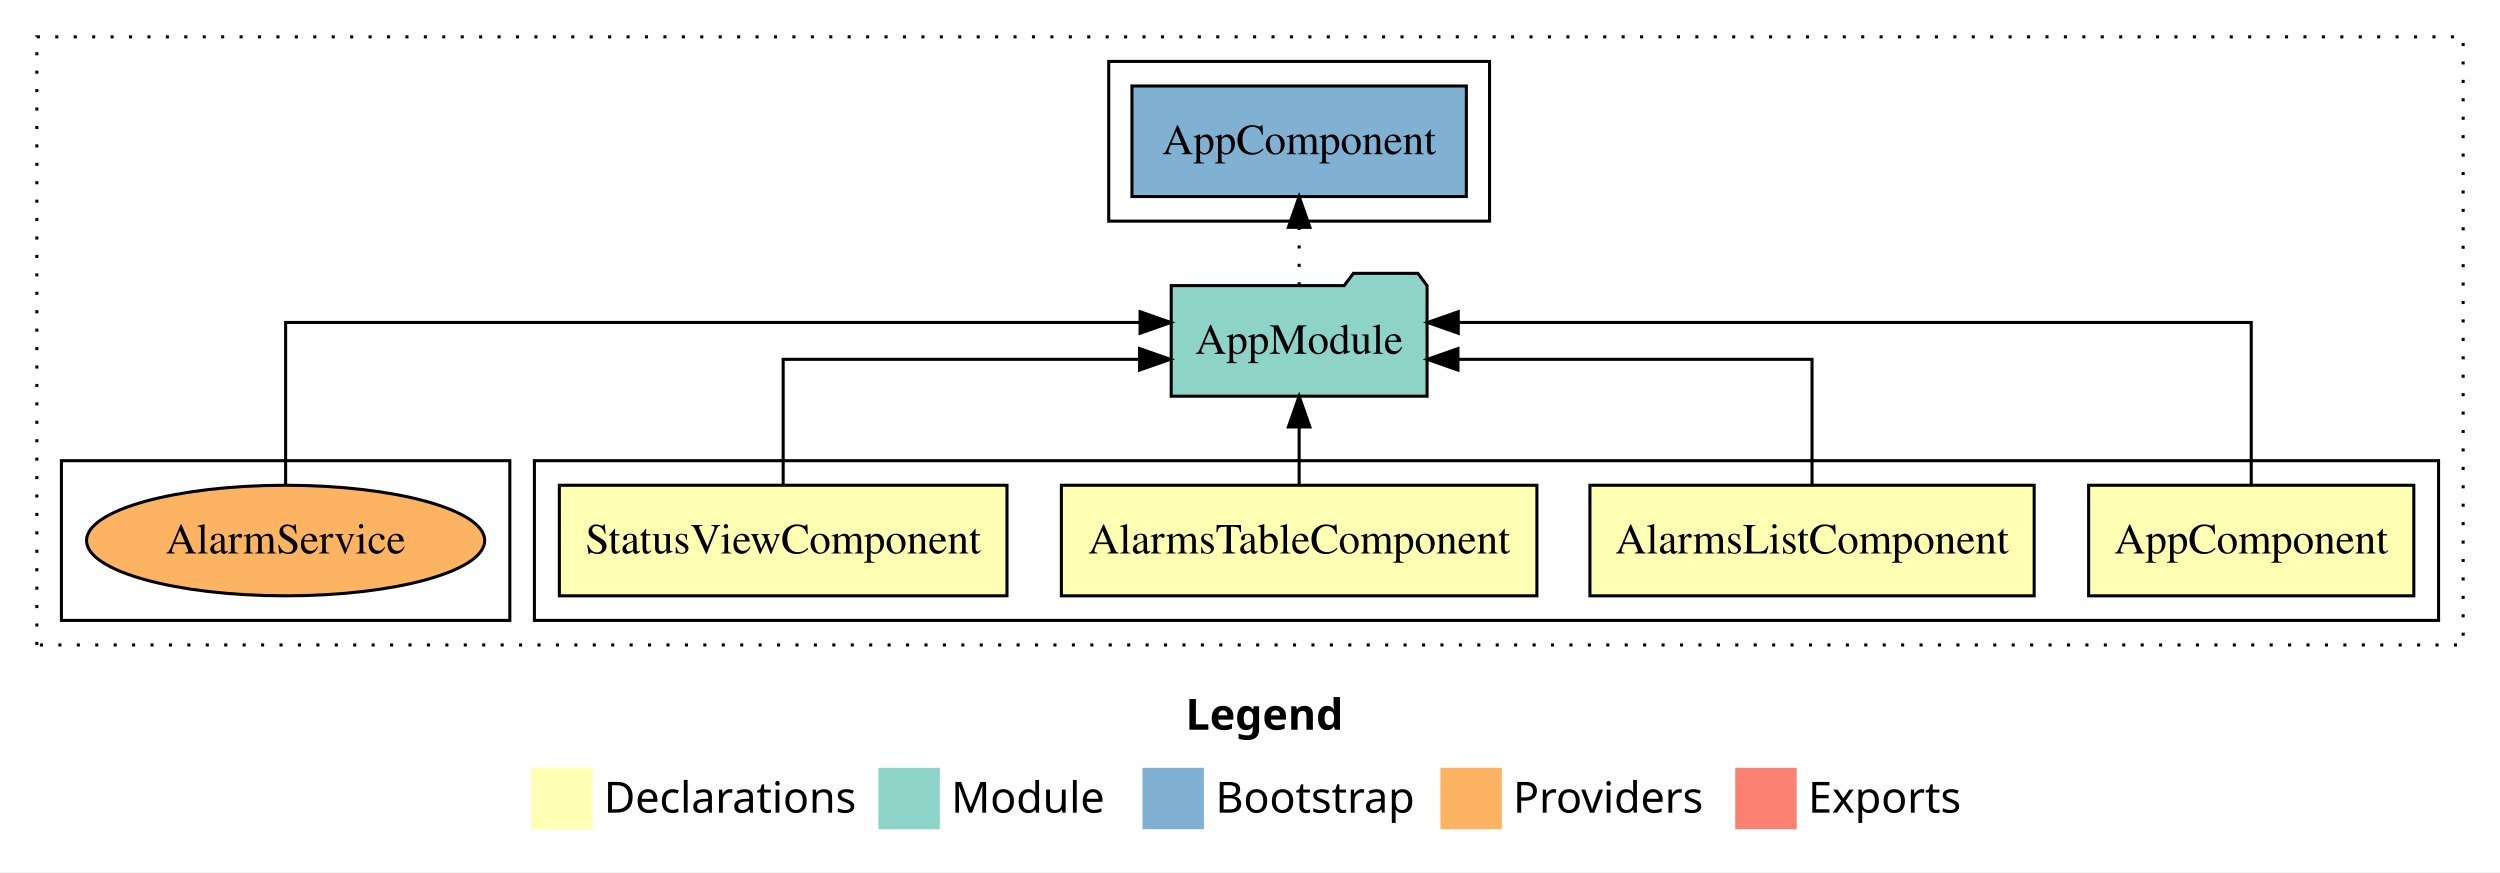
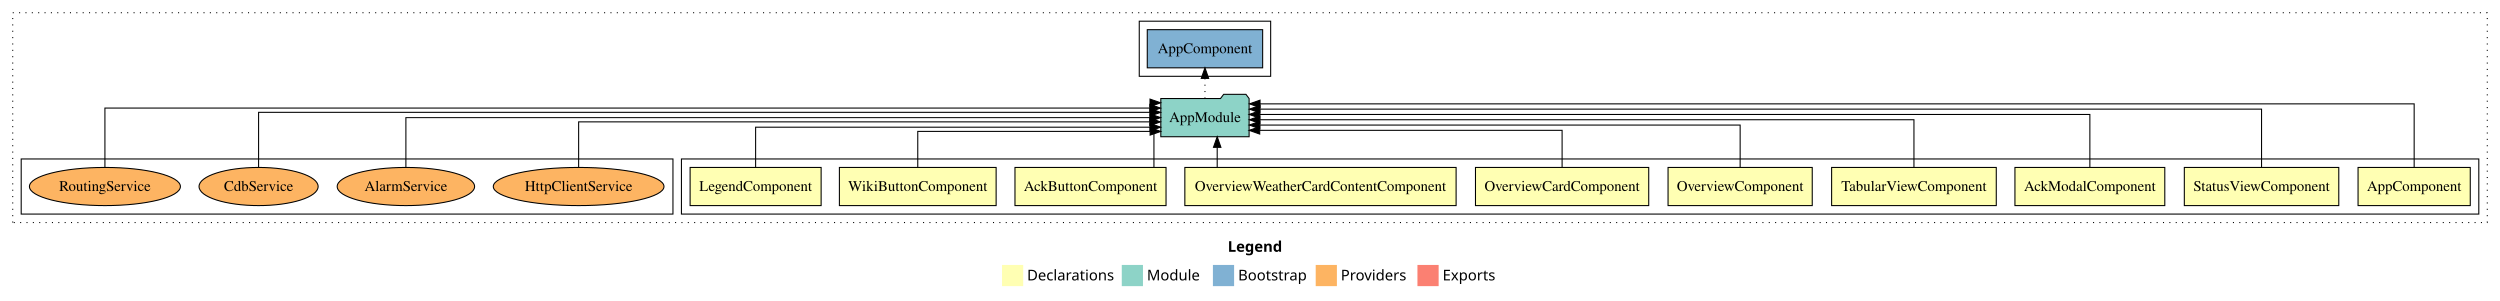
- <svg xmlns="http://www.w3.org/2000/svg" width="814pt" height="284pt" viewBox="0.00 0.00 814.00 284.00">
+ <svg xmlns="http://www.w3.org/2000/svg" width="2359pt" height="284pt" viewBox="0.00 0.00 2359.00 284.00">
  <g id="graph0" class="graph" transform="scale(1 1) rotate(0) translate(4 280)">
-     <polygon fill="#ffffff" stroke="transparent" points="-4,4 -4,-280 810,-280 810,4 -4,4" />
-     <text text-anchor="start" x="382.009" y="-42.4" font-family="sans-serif" font-weight="bold" font-size="14.00" fill="#000000">Legend</text>
-     <polygon fill="#ffffb3" stroke="transparent" points="169,-10 169,-30 189,-30 189,-10 169,-10" />
-     <text text-anchor="start" x="192.629" y="-15.4" font-family="sans-serif" font-size="14.00" fill="#000000">  Declarations</text>
-     <polygon fill="#8dd3c7" stroke="transparent" points="282,-10 282,-30 302,-30 302,-10 282,-10" />
-     <text text-anchor="start" x="305.725" y="-15.4" font-family="sans-serif" font-size="14.00" fill="#000000">  Module</text>
-     <polygon fill="#80b1d3" stroke="transparent" points="368,-10 368,-30 388,-30 388,-10 368,-10" />
-     <text text-anchor="start" x="391.781" y="-15.4" font-family="sans-serif" font-size="14.00" fill="#000000">  Bootstrap</text>
-     <polygon fill="#fdb462" stroke="transparent" points="465,-10 465,-30 485,-30 485,-10 465,-10" />
-     <text text-anchor="start" x="488.673" y="-15.4" font-family="sans-serif" font-size="14.00" fill="#000000">  Providers</text>
-     <polygon fill="#fb8072" stroke="transparent" points="561,-10 561,-30 581,-30 581,-10 561,-10" />
-     <text text-anchor="start" x="584.726" y="-15.4" font-family="sans-serif" font-size="14.00" fill="#000000">  Exports</text>
+     <polygon fill="#ffffff" stroke="transparent" points="-4,4 -4,-280 2355,-280 2355,4 -4,4" />
+     <text text-anchor="start" x="1154.509" y="-42.4" font-family="sans-serif" font-weight="bold" font-size="14.00" fill="#000000">Legend</text>
+     <polygon fill="#ffffb3" stroke="transparent" points="941.5,-10 941.5,-30 961.5,-30 961.5,-10 941.5,-10" />
+     <text text-anchor="start" x="965.129" y="-15.4" font-family="sans-serif" font-size="14.00" fill="#000000">  Declarations</text>
+     <polygon fill="#8dd3c7" stroke="transparent" points="1054.5,-10 1054.5,-30 1074.5,-30 1074.5,-10 1054.5,-10" />
+     <text text-anchor="start" x="1078.225" y="-15.4" font-family="sans-serif" font-size="14.00" fill="#000000">  Module</text>
+     <polygon fill="#80b1d3" stroke="transparent" points="1140.5,-10 1140.5,-30 1160.5,-30 1160.5,-10 1140.5,-10" />
+     <text text-anchor="start" x="1164.281" y="-15.4" font-family="sans-serif" font-size="14.00" fill="#000000">  Bootstrap</text>
+     <polygon fill="#fdb462" stroke="transparent" points="1237.5,-10 1237.5,-30 1257.5,-30 1257.5,-10 1237.5,-10" />
+     <text text-anchor="start" x="1261.173" y="-15.4" font-family="sans-serif" font-size="14.00" fill="#000000">  Providers</text>
+     <polygon fill="#fb8072" stroke="transparent" points="1333.5,-10 1333.5,-30 1353.5,-30 1353.5,-10 1333.5,-10" />
+     <text text-anchor="start" x="1357.226" y="-15.4" font-family="sans-serif" font-size="14.00" fill="#000000">  Exports</text>
    <g id="clust1" class="cluster">
-       <polygon fill="none" stroke="#000000" stroke-dasharray="1,5" points="8,-70 8,-268 798,-268 798,-70 8,-70" />
+       <polygon fill="none" stroke="#000000" stroke-dasharray="1,5" points="8,-70 8,-268 2343,-268 2343,-70 8,-70" />
    </g>
    <g id="clust2" class="cluster">
-       <polygon fill="none" stroke="#000000" points="170,-78 170,-130 790,-130 790,-78 170,-78" />
+       <polygon fill="none" stroke="#000000" points="639,-78 639,-130 2335,-130 2335,-78 639,-78" />
    </g>
-     <g id="clust9" class="cluster">
-       <polygon fill="none" stroke="#000000" points="357,-208 357,-260 481,-260 481,-208 357,-208" />
+     <g id="clust15" class="cluster">
+       <polygon fill="none" stroke="#000000" points="1071,-208 1071,-260 1195,-260 1195,-208 1071,-208" />
    </g>
-     <g id="clust10" class="cluster">
-       <polygon fill="none" stroke="#000000" points="16,-78 16,-130 162,-130 162,-78 16,-78" />
+     <g id="clust16" class="cluster">
+       <polygon fill="none" stroke="#000000" points="16,-78 16,-130 631,-130 631,-78 16,-78" />
    </g>
    <g id="node1" class="node">
-       <polygon fill="#ffffb3" stroke="#000000" points="781.94,-122 676.06,-122 676.06,-86 781.94,-86 781.94,-122" />
-       <text text-anchor="middle" x="729" y="-99.8" font-family="Times,serif" font-size="14.00" fill="#000000">AppComponent</text>
+       <polygon fill="#ffffb3" stroke="#000000" points="2326.94,-122 2221.06,-122 2221.06,-86 2326.94,-86 2326.94,-122" />
+       <text text-anchor="middle" x="2274" y="-99.8" font-family="Times,serif" font-size="14.00" fill="#000000">AppComponent</text>
+     </g>
+     <g id="node11" class="node">
+       <polygon fill="#8dd3c7" stroke="#000000" points="1174.657,-187 1171.657,-191 1150.657,-191 1147.657,-187 1091.343,-187 1091.343,-151 1174.657,-151 1174.657,-187" />
+       <text text-anchor="middle" x="1133" y="-164.8" font-family="Times,serif" font-size="14.00" fill="#000000">AppModule</text>
+     </g>
+     <g id="edge1" class="edge">
+       <path fill="none" stroke="#000000" d="M2274,-122.091C2274,-145.133 2274,-182 2274,-182 2274,-182 1184.962,-182 1184.962,-182" />
+       <polygon fill="#000000" stroke="#000000" points="1184.962,-178.5 1174.962,-182 1184.962,-185.5 1184.962,-178.5" />
+     </g>
+     <g id="node2" class="node">
+       <polygon fill="#ffffb3" stroke="#000000" points="2202.874,-122 2057.126,-122 2057.126,-86 2202.874,-86 2202.874,-122" />
+       <text text-anchor="middle" x="2130" y="-99.8" font-family="Times,serif" font-size="14.00" fill="#000000">StatusViewComponent</text>
+     </g>
+     <g id="edge2" class="edge">
+       <path fill="none" stroke="#000000" d="M2130,-122.045C2130,-143.662 2130,-177 2130,-177 2130,-177 1184.886,-177 1184.886,-177" />
+       <polygon fill="#000000" stroke="#000000" points="1184.886,-173.5 1174.886,-177 1184.886,-180.5 1184.886,-173.5" />
+     </g>
+     <g id="node3" class="node">
+       <polygon fill="#ffffb3" stroke="#000000" points="2038.704,-122 1897.296,-122 1897.296,-86 2038.704,-86 2038.704,-122" />
+       <text text-anchor="middle" x="1968" y="-99.8" font-family="Times,serif" font-size="14.00" fill="#000000">AckModalComponent</text>
+     </g>
+     <g id="edge3" class="edge">
+       <path fill="none" stroke="#000000" d="M1968,-122.223C1968,-142.365 1968,-172 1968,-172 1968,-172 1184.694,-172 1184.694,-172" />
+       <polygon fill="#000000" stroke="#000000" points="1184.694,-168.5 1174.694,-172 1184.693,-175.5 1184.694,-168.5" />
+     </g>
+     <g id="node4" class="node">
+       <polygon fill="#ffffb3" stroke="#000000" points="1879.684,-122 1724.316,-122 1724.316,-86 1879.684,-86 1879.684,-122" />
+       <text text-anchor="middle" x="1802" y="-99.8" font-family="Times,serif" font-size="14.00" fill="#000000">TabularViewComponent</text>
+     </g>
+     <g id="edge4" class="edge">
+       <path fill="none" stroke="#000000" d="M1802,-122.222C1802,-140.828 1802,-167 1802,-167 1802,-167 1184.849,-167 1184.849,-167" />
+       <polygon fill="#000000" stroke="#000000" points="1184.849,-163.5 1174.849,-167 1184.849,-170.5 1184.849,-163.5" />
    </g>
    <g id="node5" class="node">
-       <polygon fill="#8dd3c7" stroke="#000000" points="460.657,-187 457.657,-191 436.657,-191 433.657,-187 377.343,-187 377.343,-151 460.657,-151 460.657,-187" />
-       <text text-anchor="middle" x="419" y="-164.8" font-family="Times,serif" font-size="14.00" fill="#000000">AppModule</text>
+       <polygon fill="#ffffb3" stroke="#000000" points="1706.027,-122 1569.973,-122 1569.973,-86 1706.027,-86 1706.027,-122" />
+       <text text-anchor="middle" x="1638" y="-99.8" font-family="Times,serif" font-size="14.00" fill="#000000">OverviewComponent</text>
    </g>
-     <g id="edge1" class="edge">
-       <path fill="none" stroke="#000000" d="M729,-122.284C729,-143.321 729,-175 729,-175 729,-175 470.808,-175 470.808,-175" />
-       <polygon fill="#000000" stroke="#000000" points="470.808,-171.5 460.808,-175 470.808,-178.5 470.808,-171.5" />
-     </g>
-     <g id="node2" class="node">
-       <polygon fill="#ffffb3" stroke="#000000" points="658.319,-122 513.681,-122 513.681,-86 658.319,-86 658.319,-122" />
-       <text text-anchor="middle" x="586" y="-99.8" font-family="Times,serif" font-size="14.00" fill="#000000">AlarmsListComponent</text>
-     </g>
-     <g id="edge2" class="edge">
-       <path fill="none" stroke="#000000" d="M586,-122.022C586,-139.373 586,-163 586,-163 586,-163 470.71,-163 470.71,-163" />
-       <polygon fill="#000000" stroke="#000000" points="470.71,-159.5 460.71,-163 470.71,-166.5 470.71,-159.5" />
-     </g>
-     <g id="node3" class="node">
-       <polygon fill="#ffffb3" stroke="#000000" points="496.413,-122 341.587,-122 341.587,-86 496.413,-86 496.413,-122" />
-       <text text-anchor="middle" x="419" y="-99.8" font-family="Times,serif" font-size="14.00" fill="#000000">AlarmsTableComponent</text>
-     </g>
-     <g id="edge3" class="edge">
-       <path fill="none" stroke="#000000" d="M419,-122.106C419,-122.106 419,-140.991 419,-140.991" />
-       <polygon fill="#000000" stroke="#000000" points="415.5,-140.991 419,-150.991 422.5,-140.991 415.5,-140.991" />
-     </g>
-     <g id="node4" class="node">
-       <polygon fill="#ffffb3" stroke="#000000" points="323.874,-122 178.126,-122 178.126,-86 323.874,-86 323.874,-122" />
-       <text text-anchor="middle" x="251" y="-99.8" font-family="Times,serif" font-size="14.00" fill="#000000">StatusViewComponent</text>
-     </g>
-     <g id="edge4" class="edge">
-       <path fill="none" stroke="#000000" d="M251,-122.022C251,-139.373 251,-163 251,-163 251,-163 367.04,-163 367.04,-163" />
-       <polygon fill="#000000" stroke="#000000" points="367.04,-166.5 377.04,-163 367.04,-159.5 367.04,-166.5" />
+     <g id="edge5" class="edge">
+       <path fill="none" stroke="#000000" d="M1638,-122.034C1638,-139.06 1638,-162 1638,-162 1638,-162 1184.756,-162 1184.756,-162" />
+       <polygon fill="#000000" stroke="#000000" points="1184.756,-158.5 1174.756,-162 1184.756,-165.5 1184.756,-158.5" />
    </g>
    <g id="node6" class="node">
-       <polygon fill="#80b1d3" stroke="#000000" points="473.439,-252 364.561,-252 364.561,-216 473.439,-216 473.439,-252" />
-       <text text-anchor="middle" x="419" y="-229.8" font-family="Times,serif" font-size="14.00" fill="#000000">AppComponent </text>
+       <polygon fill="#ffffb3" stroke="#000000" points="1551.738,-122 1388.262,-122 1388.262,-86 1551.738,-86 1551.738,-122" />
+       <text text-anchor="middle" x="1470" y="-99.8" font-family="Times,serif" font-size="14.00" fill="#000000">OverviewCardComponent</text>
    </g>
-     <g id="edge5" class="edge">
-       <path fill="none" stroke="#000000" stroke-dasharray="1,5" d="M419,-187.106C419,-187.106 419,-205.991 419,-205.991" />
-       <polygon fill="#000000" stroke="#000000" points="415.5,-205.991 419,-215.991 422.5,-205.991 415.5,-205.991" />
+     <g id="edge6" class="edge">
+       <path fill="none" stroke="#000000" d="M1470,-122.24C1470,-137.571 1470,-157 1470,-157 1470,-157 1184.661,-157 1184.661,-157" />
+       <polygon fill="#000000" stroke="#000000" points="1184.661,-153.5 1174.661,-157 1184.661,-160.5 1184.661,-153.5" />
    </g>
    <g id="node7" class="node">
-       <ellipse fill="#fdb462" stroke="#000000" cx="89" cy="-104" rx="64.822" ry="18" />
-       <text text-anchor="middle" x="89" y="-99.8" font-family="Times,serif" font-size="14.00" fill="#000000">AlarmService</text>
+       <polygon fill="#ffffb3" stroke="#000000" points="1369.98,-122 1114.02,-122 1114.02,-86 1369.98,-86 1369.98,-122" />
+       <text text-anchor="middle" x="1242" y="-99.8" font-family="Times,serif" font-size="14.00" fill="#000000">OverviewWeatherCardContentComponent</text>
    </g>
-     <g id="edge6" class="edge">
-       <path fill="none" stroke="#000000" d="M89,-122.284C89,-143.321 89,-175 89,-175 89,-175 367.205,-175 367.205,-175" />
-       <polygon fill="#000000" stroke="#000000" points="367.205,-178.5 377.205,-175 367.205,-171.5 367.205,-178.5" />
+     <g id="edge7" class="edge">
+       <path fill="none" stroke="#000000" d="M1144.544,-122.106C1144.544,-122.106 1144.544,-140.991 1144.544,-140.991" />
+       <polygon fill="#000000" stroke="#000000" points="1141.044,-140.991 1144.544,-150.991 1148.044,-140.991 1141.044,-140.991" />
+     </g>
+     <g id="node8" class="node">
+       <polygon fill="#ffffb3" stroke="#000000" points="1096.272,-122 953.728,-122 953.728,-86 1096.272,-86 1096.272,-122" />
+       <text text-anchor="middle" x="1025" y="-99.8" font-family="Times,serif" font-size="14.00" fill="#000000">AckButtonComponent</text>
+     </g>
+     <g id="edge8" class="edge">
+       <path fill="none" stroke="#000000" d="M1084.851,-122.323C1084.851,-145.66 1084.851,-183 1084.851,-183 1084.851,-183 1085.481,-183 1085.481,-183" />
+       <polygon fill="#000000" stroke="#000000" points="1081.146,-186.5 1091.146,-183 1081.146,-179.5 1081.146,-186.5" />
+     </g>
+     <g id="node9" class="node">
+       <polygon fill="#ffffb3" stroke="#000000" points="935.947,-122 788.053,-122 788.053,-86 935.947,-86 935.947,-122" />
+       <text text-anchor="middle" x="862" y="-99.8" font-family="Times,serif" font-size="14.00" fill="#000000">WikiButtonComponent</text>
+     </g>
+     <g id="edge9" class="edge">
+       <path fill="none" stroke="#000000" d="M862,-122.187C862,-137.182 862,-156 862,-156 862,-156 1081.25,-156 1081.25,-156" />
+       <polygon fill="#000000" stroke="#000000" points="1081.25,-159.5 1091.25,-156 1081.25,-152.5 1081.25,-159.5" />
+     </g>
+     <g id="node10" class="node">
+       <polygon fill="#ffffb3" stroke="#000000" points="770.815,-122 647.185,-122 647.185,-86 770.815,-86 770.815,-122" />
+       <text text-anchor="middle" x="709" y="-99.8" font-family="Times,serif" font-size="14.00" fill="#000000">LegendComponent</text>
+     </g>
+     <g id="edge10" class="edge">
+       <path fill="none" stroke="#000000" d="M709,-122.027C709,-138.398 709,-160 709,-160 709,-160 1081.185,-160 1081.185,-160" />
+       <polygon fill="#000000" stroke="#000000" points="1081.185,-163.5 1091.185,-160 1081.185,-156.5 1081.185,-163.5" />
+     </g>
+     <g id="node12" class="node">
+       <polygon fill="#80b1d3" stroke="#000000" points="1187.439,-252 1078.561,-252 1078.561,-216 1187.439,-216 1187.439,-252" />
+       <text text-anchor="middle" x="1133" y="-229.8" font-family="Times,serif" font-size="14.00" fill="#000000">AppComponent </text>
+     </g>
+     <g id="edge11" class="edge">
+       <path fill="none" stroke="#000000" stroke-dasharray="1,5" d="M1133,-187.106C1133,-187.106 1133,-205.991 1133,-205.991" />
+       <polygon fill="#000000" stroke="#000000" points="1129.5,-205.991 1133,-215.991 1136.5,-205.991 1129.5,-205.991" />
+     </g>
+     <g id="node13" class="node">
+       <ellipse fill="#fdb462" stroke="#000000" cx="542" cy="-104" rx="80.532" ry="18" />
+       <text text-anchor="middle" x="542" y="-99.8" font-family="Times,serif" font-size="14.00" fill="#000000">HttpClientService</text>
+     </g>
+     <g id="edge12" class="edge">
+       <path fill="none" stroke="#000000" d="M542,-122.302C542,-140.27 542,-165 542,-165 542,-165 1080.97,-165 1080.97,-165" />
+       <polygon fill="#000000" stroke="#000000" points="1080.971,-168.5 1090.97,-165 1080.97,-161.5 1080.971,-168.5" />
+     </g>
+     <g id="node14" class="node">
+       <ellipse fill="#fdb462" stroke="#000000" cx="379" cy="-104" rx="64.822" ry="18" />
+       <text text-anchor="middle" x="379" y="-99.8" font-family="Times,serif" font-size="14.00" fill="#000000">AlarmService</text>
+     </g>
+     <g id="edge13" class="edge">
+       <path fill="none" stroke="#000000" d="M379,-122.106C379,-141.339 379,-169 379,-169 379,-169 1081.117,-169 1081.117,-169" />
+       <polygon fill="#000000" stroke="#000000" points="1081.117,-172.5 1091.117,-169 1081.117,-165.5 1081.117,-172.5" />
+     </g>
+     <g id="node15" class="node">
+       <ellipse fill="#fdb462" stroke="#000000" cx="240" cy="-104" rx="56.178" ry="18" />
+       <text text-anchor="middle" x="240" y="-99.8" font-family="Times,serif" font-size="14.00" fill="#000000">CdbService</text>
+     </g>
+     <g id="edge14" class="edge">
+       <path fill="none" stroke="#000000" d="M240,-122.027C240,-142.767 240,-174 240,-174 240,-174 1081.127,-174 1081.127,-174" />
+       <polygon fill="#000000" stroke="#000000" points="1081.127,-177.5 1091.127,-174 1081.127,-170.5 1081.127,-177.5" />
+     </g>
+     <g id="node16" class="node">
+       <ellipse fill="#fdb462" stroke="#000000" cx="95" cy="-104" rx="71.227" ry="18" />
+       <text text-anchor="middle" x="95" y="-99.8" font-family="Times,serif" font-size="14.00" fill="#000000">RoutingService</text>
+     </g>
+     <g id="edge15" class="edge">
+       <path fill="none" stroke="#000000" d="M95,-122.292C95,-144.206 95,-178 95,-178 95,-178 1081.024,-178 1081.024,-178" />
+       <polygon fill="#000000" stroke="#000000" points="1081.024,-181.5 1091.024,-178 1081.024,-174.5 1081.024,-181.5" />
    </g>
  </g>
</svg>
